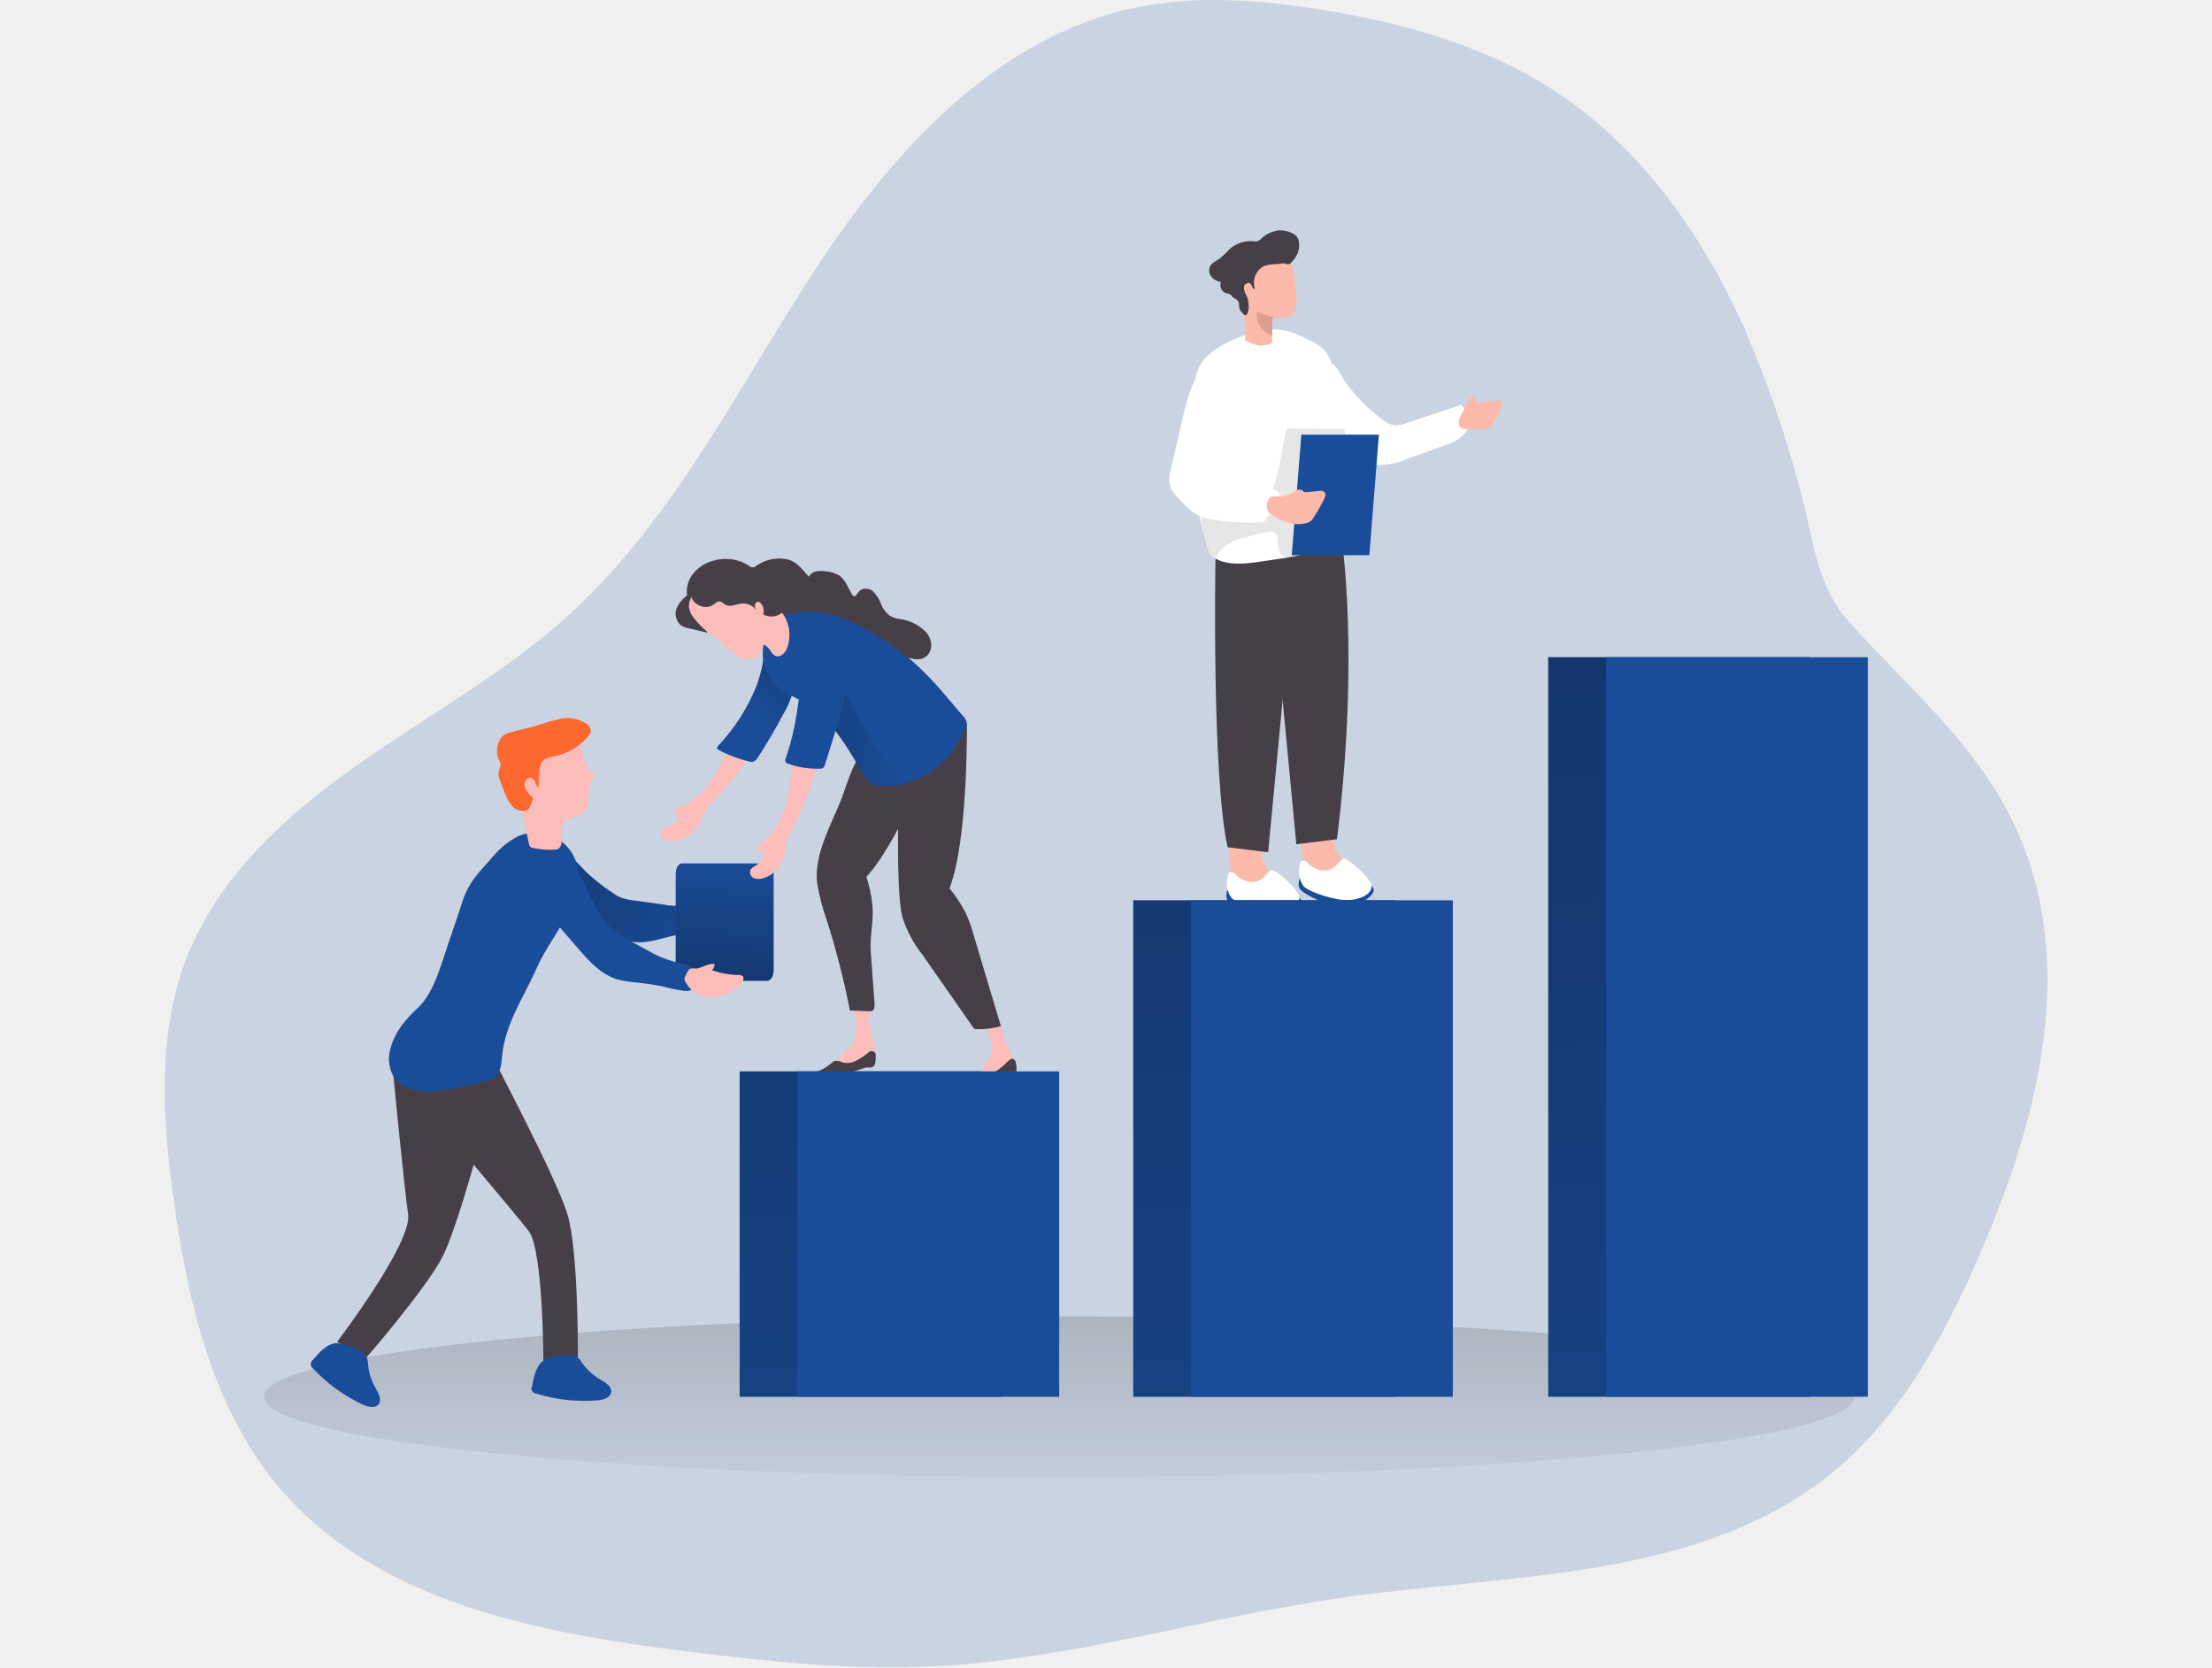
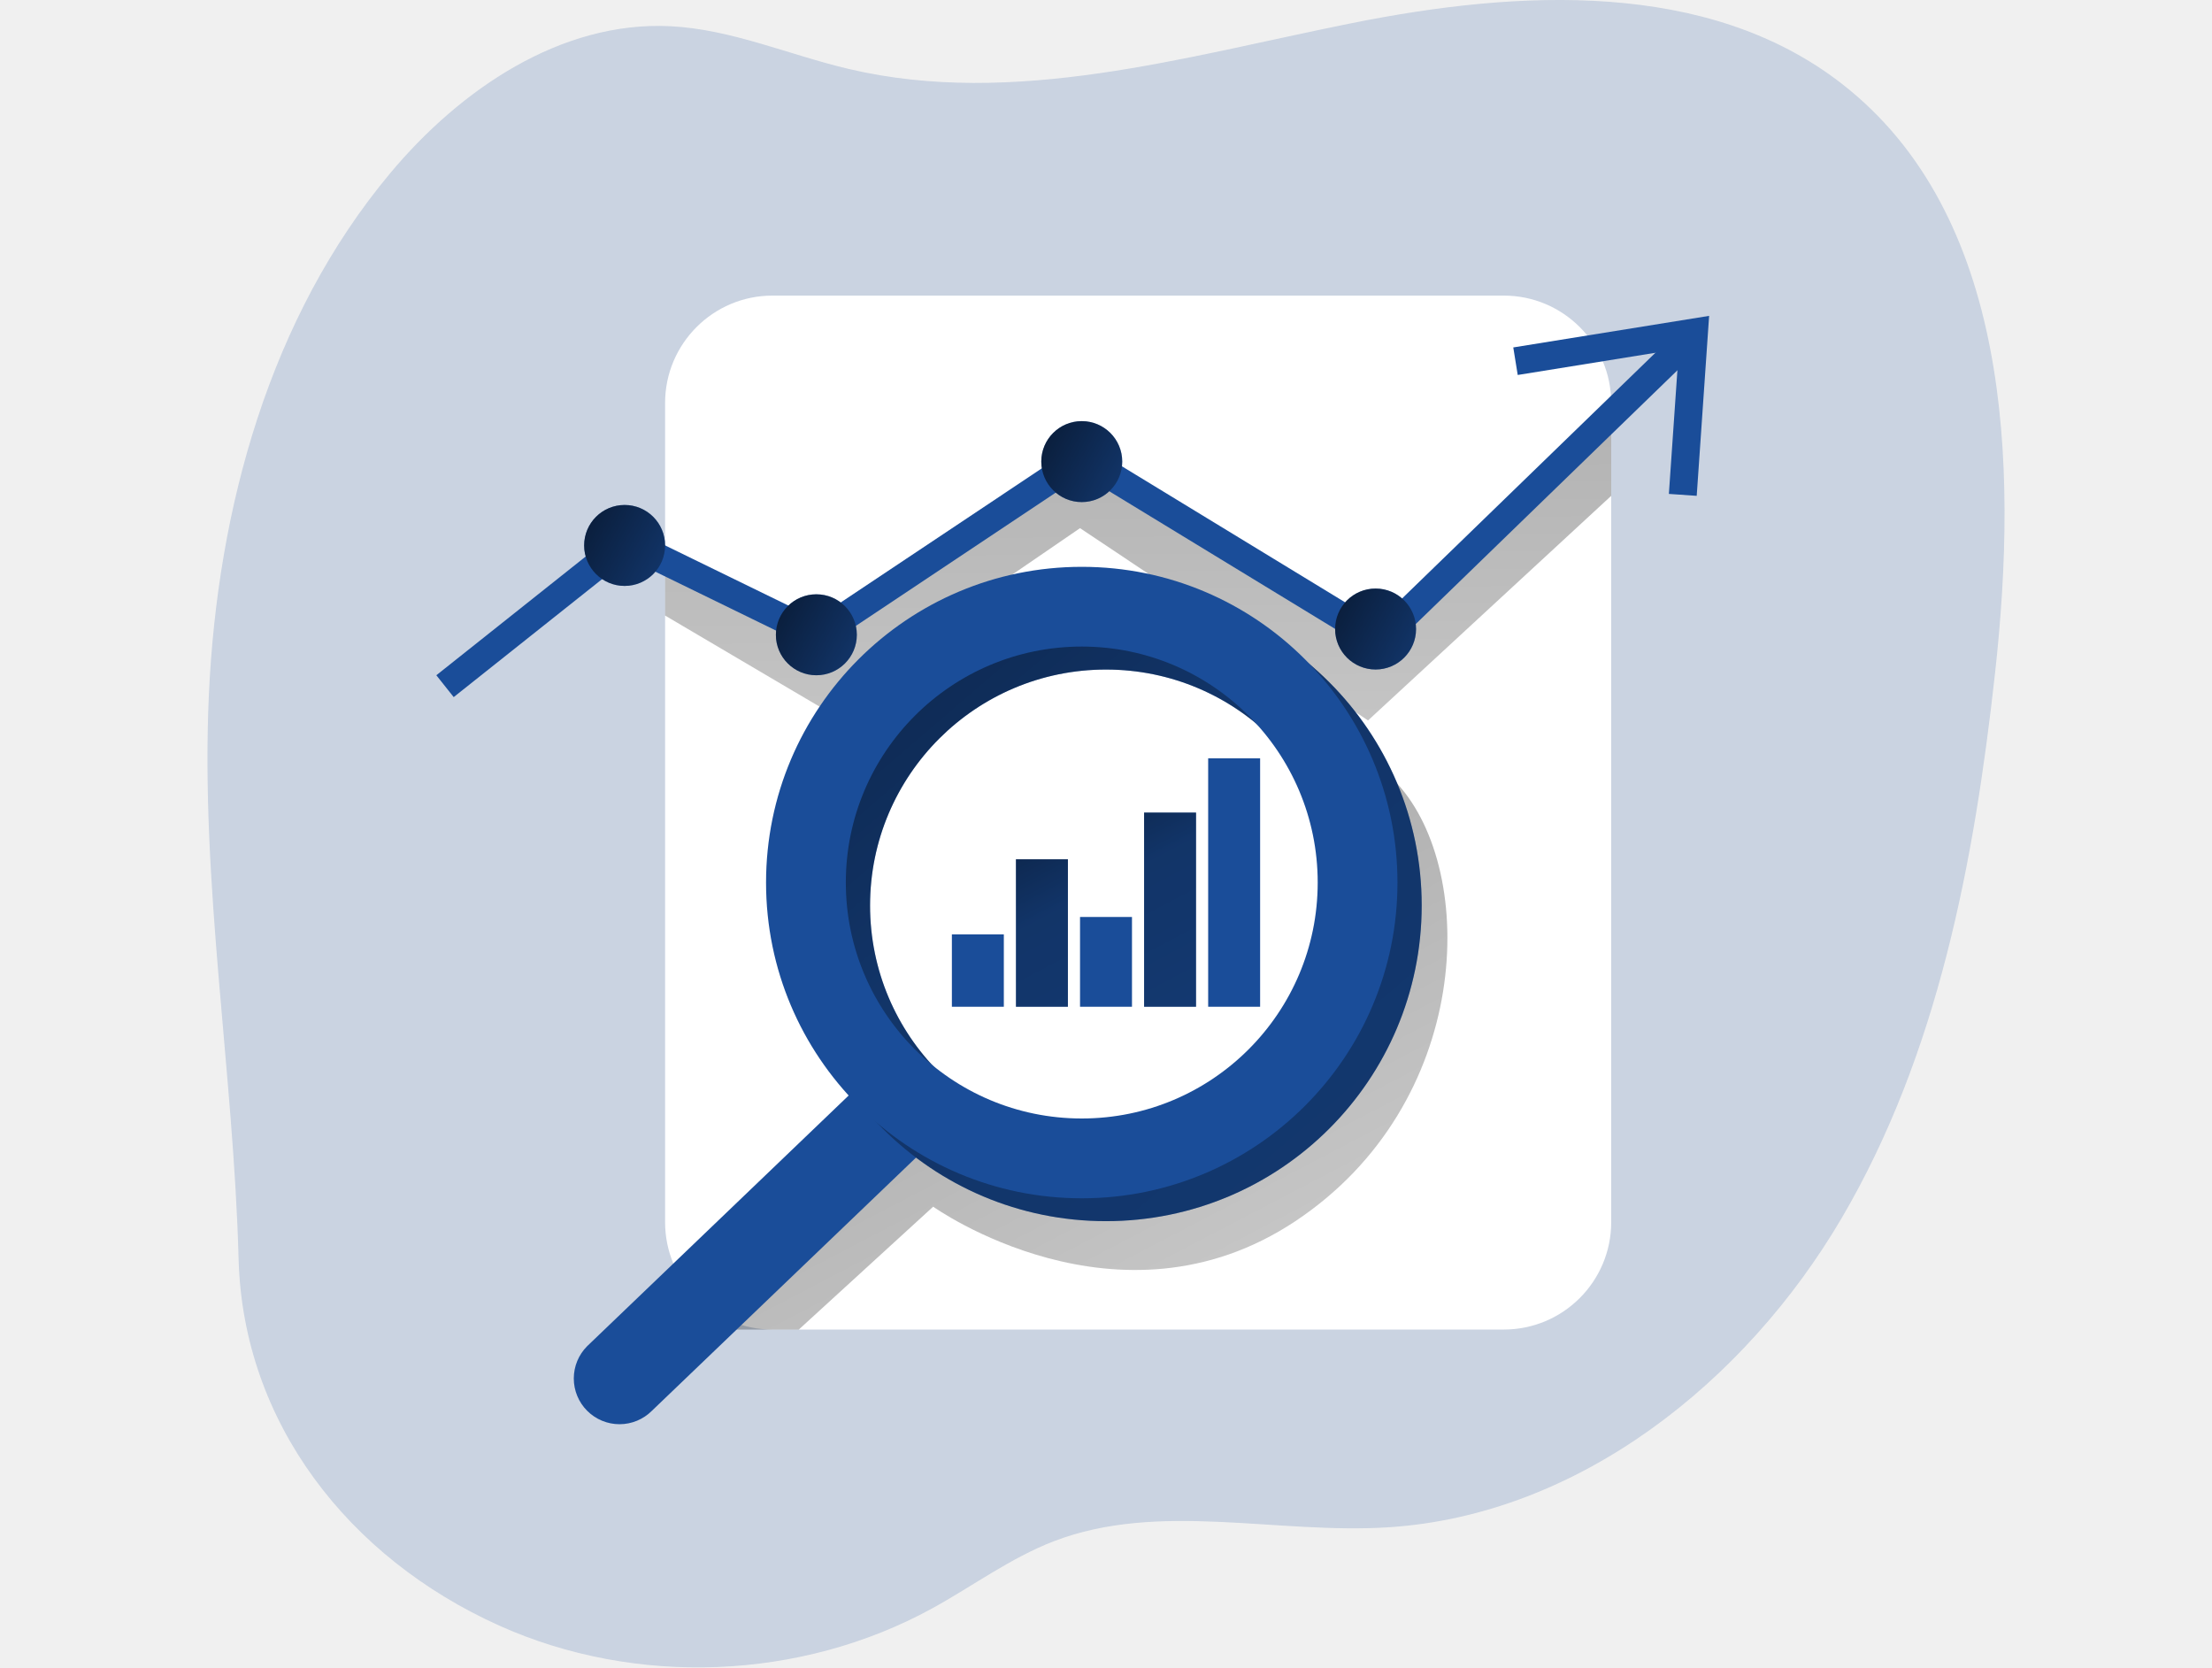
- <svg xmlns="http://www.w3.org/2000/svg" xmlns:xlink="http://www.w3.org/1999/xlink" id="Layer_1" data-name="Layer 1" viewBox="0 0 352.84 312.45" width="406" height="306" class="illustration styles_illustrationTablet__1DWOa">
+ <svg xmlns="http://www.w3.org/2000/svg" xmlns:xlink="http://www.w3.org/1999/xlink" id="Layer_1" data-name="Layer 1" viewBox="0 0 998.7 926.51" width="406" height="306" class="illustration styles_illustrationTablet__1DWOa">
  <defs>
-     <linearGradient id="linear-gradient" x1="198.41" y1="159.75" x2="198.41" y2="43.74" gradientTransform="matrix(1, 0, 0, -1, -30.76, 331.41)" gradientUnits="userSpaceOnUse">
+     <linearGradient id="linear-gradient" x1="441.62" y1="387.54" x2="900.64" y2="1267.33" gradientUnits="userSpaceOnUse">
      <stop offset="0.01" />
      <stop offset="0.08" stop-opacity="0.69" />
      <stop offset="0.21" stop-opacity="0.32" />
      <stop offset="1" stop-opacity="0" />
    </linearGradient>
-     <linearGradient id="linear-gradient-2" x1="311.25" y1="322.31" x2="318.47" y2="-73.14" xlink:href="#linear-gradient" />
-     <linearGradient id="linear-gradient-3" x1="233.34" y1="307.51" x2="240.17" y2="-66.93" xlink:href="#linear-gradient" />
-     <linearGradient id="linear-gradient-4" x1="159.34" y1="303.87" x2="166.1" y2="-66.84" xlink:href="#linear-gradient" />
-     <linearGradient id="linear-gradient-5" x1="77.7" y1="186.2" x2="135.67" y2="151.32" gradientTransform="matrix(1, 0, 0, -1, 0, 352)" xlink:href="#linear-gradient" />
-     <linearGradient id="linear-gradient-6" x1="134.62" y1="135.31" x2="136.3" y2="171.15" gradientTransform="matrix(1, 0, 0, -1, 0, 352)" xlink:href="#linear-gradient" />
-     <linearGradient id="linear-gradient-7" x1="160.04" y1="219.09" x2="140.08" y2="196.68" gradientTransform="matrix(1, 0, 0, -1, 0, 352)" xlink:href="#linear-gradient" />
-     <linearGradient id="linear-gradient-8" x1="126.68" y1="196.07" x2="170.98" y2="193.69" gradientTransform="matrix(1, 0, 0, -1, 0, 352)" xlink:href="#linear-gradient" />
+     <linearGradient id="linear-gradient-2" x1="514.91" y1="-27.08" x2="522.19" y2="967.48" xlink:href="#linear-gradient" />
+     <linearGradient id="linear-gradient-3" x1="214.12" y1="106.48" x2="1946.39" y2="2122.91" xlink:href="#linear-gradient" />
+     <linearGradient id="linear-gradient-4" x1="395.7" y1="389.67" x2="701.72" y2="968.92" xlink:href="#linear-gradient" />
+     <linearGradient id="linear-gradient-5" x1="456.74" y1="357.43" x2="762.76" y2="936.67" xlink:href="#linear-gradient" />
+     <linearGradient id="linear-gradient-6" x1="417.41" y1="219.53" x2="849.12" y2="452.69" xlink:href="#linear-gradient" />
+     <linearGradient id="linear-gradient-7" x1="580.71" y1="312.56" x2="1012.41" y2="545.72" xlink:href="#linear-gradient" />
+     <linearGradient id="linear-gradient-8" x1="163.37" y1="266.12" x2="595.07" y2="499.28" xlink:href="#linear-gradient" />
+     <linearGradient id="linear-gradient-9" x1="269.93" y1="315.76" x2="701.63" y2="548.91" xlink:href="#linear-gradient" />
  </defs>
-   <path d="M326.84,82.18c-7.94-17.82-19.75-34.43-36.17-44.94C277.73,29,262.56,24.81,247.39,22.39c-11.55-1.85-23.45-2.75-34.89-.33-26,5.51-45.47,27.07-60,49.33s-26.5,46.83-46.22,64.66c-12,10.84-26.34,18.67-39.56,28S40.94,184.75,35,199.79c-5.78,14.63-4.66,31-2.42,46.58,2.72,19,7.35,38.54,19.78,53.13,18.21,21.38,48.49,27.09,76.36,30.57,15.12,1.88,30.34,3.51,45.56,2.81,26.3-1.22,51.77-9.34,77.85-13,31.76-4.44,67.06-3.23,91.7-23.76,12.46-10.38,20.42-25.15,26.9-40,10.22-23.44,17.54-50.12,9.36-74.33-6.52-19.3-21-30.46-33.9-44.95-5.8-6.49-6.43-15.2-8.66-23.47A212.9,212.9,0,0,0,326.84,82.18Z" transform="translate(-30.76 -20.59)" fill="#1a4d99" opacity="0.18" style="isolation: isolate;" />
-   <ellipse cx="167.65" cy="261.75" rx="149.06" ry="15.06" fill="url(#linear-gradient)" />
-   <path d="M259.08,99.29a4.68,4.68,0,0,0,2.15,1,5,5,0,0,0,2.13-.38l10.3-3.43a3.92,3.92,0,0,1,.85,5.25,7.61,7.61,0,0,1-3.78,2.29l-7.07,2.54a12.08,12.08,0,0,1-10.42-.07c-2.11-.7-4.42-1.57-5.43-3.55s-.28-4.61-.58-6.93c-.2-1.51-.87-3-.83-4.48,0-1.3,1.06-3.26,2.62-3,1.34.23,2.23,2.56,2.94,3.54A32.73,32.73,0,0,0,259.08,99.29Z" transform="translate(-30.76 -20.59)" fill="#fff" />
-   <path d="M275,95.92a2.45,2.45,0,0,1,.49-.74.76.76,0,0,1,.82-.17.83.83,0,0,1,.39.81.45.45,0,0,0,.07.31.36.36,0,0,0,.32,0c1.18-.22,2.36-.4,3.55-.52a1.41,1.41,0,0,1,.29,0,.78.78,0,0,1,.51,1h0a3.78,3.78,0,0,1-.57,1.09c-.61,1-.83,2.3-1.8,2.94a3.18,3.18,0,0,1-2,.41c-.68,0-1.35-.16-2-.13a2.13,2.13,0,0,1-1.34-.14,1.17,1.17,0,0,1-.46-1,3.79,3.79,0,0,1,.64-1.71C274.25,97.37,274.6,96.65,275,95.92Z" transform="translate(-30.76 -20.59)" fill="#fdb9a9" />
-   <path d="M246.21,173.5c3.95-.89,3.18,4.71,4.22,6.78a11.22,11.22,0,0,0,2.43,2.8,5,5,0,0,1,1.78,3.18,1.21,1.21,0,0,1-.14.67,1.29,1.29,0,0,1-.78.48,9.17,9.17,0,0,1-6.76-.67,5.41,5.41,0,0,1-2.32-2.15,7.61,7.61,0,0,1-.6-3.19C244,179.07,242.92,174.24,246.21,173.5Z" transform="translate(-30.76 -20.59)" fill="#fdb9a9" />
-   <path d="M249.7,185s11.24.48,6.48,4-11.86-.86-12.55-1.67-.13-2.18-.13-2.18Z" transform="translate(-30.76 -20.59)" fill="#1a4d99" />
-   <path d="M244.12,186.57c1,1.22,6.28,2.86,8.61,2.7s4.43-1.26,4.2-2.77-4.35-5-5.13-5-1.39,1.8-3,2.17a4.16,4.16,0,0,1-3.8-1.36,1,1,0,0,0-1.28-.33A5,5,0,0,0,244.12,186.57Z" transform="translate(-30.76 -20.59)" fill="#fff" />
-   <path d="M232.67,175.71c4-.91,3.18,4.68,4.22,6.76a10.89,10.89,0,0,0,2.44,2.8,5,5,0,0,1,1.77,3.18,1.12,1.12,0,0,1-.14.67,1.23,1.23,0,0,1-.78.47,9.12,9.12,0,0,1-6.76-.66,5.41,5.41,0,0,1-2.32-2.15,7.45,7.45,0,0,1-.59-3.19C230.42,181.23,229.38,176.41,232.67,175.71Z" transform="translate(-30.76 -20.59)" fill="#fdb9a9" />
-   <path d="M236.17,187.18s11.23.47,6.47,4-11.86-.86-12.55-1.66-.13-2.19-.13-2.19Z" transform="translate(-30.76 -20.59)" fill="#1a4d99" />
-   <path d="M230.58,188.71c1,1.23,6.28,2.86,8.61,2.7s4.43-1.26,4.2-2.77-4.35-5-5.12-5-1.4,1.8-3,2.17a4.16,4.16,0,0,1-3.8-1.36,1,1,0,0,0-1.27-.33A5,5,0,0,0,230.58,188.71Z" transform="translate(-30.76 -20.59)" fill="#fff" />
-   <path d="M242.85,124.77l-5.28,55.53-7.6-.94c-3-13.55-2.27-54.09-2.27-54.09Z" transform="translate(-30.76 -20.59)" fill="#473f47" />
-   <path d="M237.57,123.27l5.28,55.53,7.62-.94c4.35-35.14.77-57,.77-57Z" transform="translate(-30.76 -20.59)" fill="#473f47" />
-   <path d="M250.57,103.18c.09-1,.36-2,.47-3.06a22.92,22.92,0,0,0-.12-6.3,24,24,0,0,0-2-6.41c-.88-1.77-2.47-2.52-4.25-3.39a15,15,0,0,0-4.79-1.63,12,12,0,0,0-3.54.2c-3.58.68-8.31,2.53-10.76,5.36-1.84,2.12-2,5.16-2.11,8q-.12,5.82.24,11.63c0,.57.07,1.13.11,1.69A63,63,0,0,0,225.73,122c.38,1.29.78,2.58,2,3.27,2.81,1.63,7.1.74,10.13.31,4-.57,8.15-1.16,11.71-3.11a3.32,3.32,0,0,0,1.7-1.64,4.41,4.41,0,0,0-.34-2.7c-1.21-4-.27-8.14-.27-12.19,0-.73-.09-1.48-.09-2.22A3.24,3.24,0,0,1,250.57,103.18Z" transform="translate(-30.76 -20.59)" fill="#fff" />
-   <path d="M239.33,121.83a2,2,0,0,0-.31-1.22c-.45-.56-1.32-.44-2-.26l-4.53,1.12c-1.7.42-4.33,2.1-4.77,3.8-1.74-1.22-2.19-3.27-2.51-5.37s-.34-6.19-.72-8.28A13.75,13.75,0,0,0,232,114.2c2.57.06,5.8,0,6.73-2.81,1.07-3.24,1.45-6.64,2.16-10a.68.68,0,0,1,.21-.42.57.57,0,0,1,.4-.09l9.77.11a.84.84,0,0,1,.44.08c.29.17.29.58.24.9a9.86,9.86,0,0,1-3.14,5.72,3.43,3.43,0,0,0-1.47,2.18c-.18,1.22-.13,2.52-.26,3.75a28.5,28.5,0,0,1-1.69,7.62C244,124.77,239.59,127.49,239.33,121.83Z" transform="translate(-30.76 -20.59)" fill="#020202" opacity="0.1" style="isolation: isolate;" />
-   <polygon points="211.23 104.05 225.77 104.05 227.57 81.45 213.03 81.45 211.23 104.05" fill="#1a4d99" />
-   <path d="M242.83,76.81a30.5,30.5,0,0,0-.19-3.18c-.11-1-.25-1.86-.43-2.77a1.89,1.89,0,0,0-.71-1.41,8.91,8.91,0,0,0-4.74-1.3,4.61,4.61,0,0,0-3.46,1.25,4.43,4.43,0,0,0-1,2.53c-.26,2.33.35,4.65.69,7a29,29,0,0,1,.28,5.43,6.41,6.41,0,0,0,2.93,1,4.68,4.68,0,0,0,1.44-.25.72.72,0,0,0,.65-1,5.42,5.42,0,0,1,0-.57h0a17,17,0,0,1,.06-3.19.36.36,0,0,1,.09-.24.41.41,0,0,1,.22,0h.3a8.45,8.45,0,0,0,1.59,0,2.63,2.63,0,0,0,1.65-.83A3.35,3.35,0,0,0,242.83,76.81Z" transform="translate(-30.76 -20.59)" fill="#fdb9a9" />
-   <path d="M240.68,70c.38.07.7.2,1,0a4.93,4.93,0,0,0,.88-1,4.18,4.18,0,0,0,.82-2.75A2.41,2.41,0,0,0,243,65a2.64,2.64,0,0,0-1-.75,5,5,0,0,0-2.46-.49,5.87,5.87,0,0,0-3.29,1.57,1.86,1.86,0,0,1-.68.46,1.75,1.75,0,0,1-.72,0,6.06,6.06,0,0,0-4.35,1.34,22.63,22.63,0,0,1-2,1.91c-.78.53-1.42.74-1.8,1.41a1.91,1.91,0,0,0,.22,2,3.09,3.09,0,0,0,1.8,1,1.61,1.61,0,0,0,.92,2.08l.08,0a2.35,2.35,0,0,1,.81.27c.17.13.25.34.42.48.41.33.94.45,1.11,1a3.64,3.64,0,0,1,.07.74,1.69,1.69,0,0,0,.42,1c.16.17.44.61.68.65s.44-.23.52-.47a4.83,4.83,0,0,0-.22-3.18,3.6,3.6,0,0,1-.52-1.62c.06-.56.83-1,1.2-.68s.44,1.15.89,1a3.53,3.53,0,0,1,1.71-4.29,8.28,8.28,0,0,1,2.57-.36,7.59,7.59,0,0,1,1.26-.14Z" transform="translate(-30.76 -20.59)" fill="#473f47" />
-   <path d="M239,80.08A18.1,18.1,0,0,1,235.41,79a4.28,4.28,0,0,0,2.94,4.52h0a17.9,17.9,0,0,1,.07-3.19.34.34,0,0,1,.09-.24.28.28,0,0,1,.22,0H239Z" transform="translate(-30.76 -20.59)" fill="#de9f93" />
-   <path d="M221,101.26l-1.73,7.58a4.53,4.53,0,0,0,1.54,5.1,12.08,12.08,0,0,0,3.64,3.22,10.55,10.55,0,0,0,3.11.84,44.48,44.48,0,0,0,8.55.47,1.5,1.5,0,0,0,.66-.13,1.36,1.36,0,0,0,.49-.52,29,29,0,0,0,2.58-4.78,26.71,26.71,0,0,0-7.47-3.5,3,3,0,0,1-1.44-.71,2.45,2.45,0,0,1-.52-1.16c-1.12-4.85,1.48-10.25-.61-14.77-1.18-2.57-3.71-5.34-5.57-1.89C222.54,94.15,221.79,97.81,221,101.26Z" transform="translate(-30.76 -20.59)" fill="#fff" />
-   <path d="M241.82,113.1a6.47,6.47,0,0,1,1-.63,1.17,1.17,0,0,1,1.12,0c.16.11.28.29.46.35a.81.81,0,0,0,.38,0l2.31-.23a1.23,1.23,0,0,1,1.06.23c.3.35.12.88-.08,1.28a36.88,36.88,0,0,1-2,3.51,3,3,0,0,1-.5.62,2.3,2.3,0,0,1-.9.41,6.77,6.77,0,0,1-3.6-.15,10,10,0,0,1-3.18-1.73,1.24,1.24,0,0,1-.36-.36,1.34,1.34,0,0,1-.16-.55c-.11-.89.17-2.34,1.33-2.27A4.64,4.64,0,0,0,241.82,113.1Z" transform="translate(-30.76 -20.59)" fill="#fdb9a9" />
-   <rect x="259.3" y="123.16" width="49.07" height="138.59" fill="#1a4d99" />
-   <rect x="181.53" y="168.71" width="49.07" height="93.04" fill="#1a4d99" />
-   <rect x="107.76" y="200.77" width="49.07" height="60.98" fill="#1a4d99" />
-   <rect x="259.3" y="123.16" width="49.07" height="138.59" fill="url(#linear-gradient-2)" />
-   <rect x="181.53" y="168.71" width="49.07" height="93.04" fill="url(#linear-gradient-3)" />
-   <rect x="107.76" y="200.77" width="49.07" height="60.98" fill="url(#linear-gradient-4)" />
-   <path d="M98.07,180.73c2.41-2.84,5.74-1.37,8.39.22,1.43.85,2.54,2.4,3.8,3.52A39.66,39.66,0,0,0,115,188.1a7.56,7.56,0,0,0,1.11.63,8.8,8.8,0,0,0,2.38.57l5.46.76a19.09,19.09,0,0,0,5.23.25,9.47,9.47,0,0,1,3-.27c1.45.26,1.79,1.4,1.93,2.67s.27,1.53-.84,2a25.59,25.59,0,0,1-4.61.73c-1.44.26-2.88.55-4.3.92a20.53,20.53,0,0,1-4.1.81c-3.1.15-6-1.38-8.72-2.86l-10.32-5.62C98.5,187.19,95.48,183.8,98.07,180.73Z" transform="translate(-30.76 -20.59)" fill="#1a4d99" />
-   <path d="M98.07,180.73c2.41-2.84,5.74-1.37,8.39.22,1.43.85,2.54,2.4,3.8,3.52A39.66,39.66,0,0,0,115,188.1a7.56,7.56,0,0,0,1.11.63,8.8,8.8,0,0,0,2.38.57l5.46.76a19.09,19.09,0,0,0,5.23.25,9.47,9.47,0,0,1,3-.27c1.45.26,1.79,1.4,1.93,2.67s.27,1.53-.84,2a25.59,25.59,0,0,1-4.61.73c-1.44.26-2.88.55-4.3.92a20.53,20.53,0,0,1-4.1.81c-3.1.15-6-1.38-8.72-2.86l-10.32-5.62C98.5,187.19,95.48,183.8,98.07,180.73Z" transform="translate(-30.76 -20.59)" fill="url(#linear-gradient-5)" />
-   <path d="M133.7,190c-.35.2-.9.22-1.2.52s-.3,1.08-.36,1.49a1.28,1.28,0,0,0,.11.88,1.34,1.34,0,0,0,.36.31,7.22,7.22,0,0,0,2.5,1.31,5.37,5.37,0,0,0,3.61-.72,7.77,7.77,0,0,0,3.73-4.13c.15-.45.19-1.07-.24-1.29a1.17,1.17,0,0,0-.88.08,14.42,14.42,0,0,1-4.91.86,1.83,1.83,0,0,0,.07-1.26C135.36,188.35,134.67,189.38,133.7,190Z" transform="translate(-30.76 -20.59)" fill="#fcbdba" />
-   <path d="M144.89,184.39v18c0,1.1-.53,2-1.18,2h-16c-.65,0-1.17-.89-1.17-2v-18c0-1.1.52-2,1.17-2h16C144.36,182.4,144.89,183.29,144.89,184.39Z" transform="translate(-30.76 -20.59)" fill="#1a4d99" />
-   <path d="M144.89,184.39v18c0,1.1-.53,2-1.18,2h-16c-.65,0-1.17-.89-1.17-2v-18c0-1.1.52-2,1.17-2h16C144.36,182.4,144.89,183.29,144.89,184.39Z" transform="translate(-30.76 -20.59)" fill="url(#linear-gradient-6)" />
-   <path d="M81,229.77s15.28,18,18,21.54,2.74,24.49,2.74,24.49h6.46s.21-20.77-2-27.82-14.09-29.47-14.09-29.47Z" transform="translate(-30.76 -20.59)" fill="#473f47" />
-   <path d="M73.61,222s2,20.73,2.78,26.14-13.32,23.92-13.32,23.92L68.56,275s10.18-11.71,13.91-18.21,10.91-35.55,10.91-35.55C83.54,216.6,73.61,222,73.61,222Z" transform="translate(-30.76 -20.59)" fill="#473f47" />
-   <path d="M106.65,191c-1.76,3.89-4.45,7.12-6.16,11-2.41,5.49-5.88,10.29-6.48,16.44-.14,1.4-.2,3-1.27,3.92a4.59,4.59,0,0,1-1.85.85A59.16,59.16,0,0,1,83,224.87a15.83,15.83,0,0,1-5,.13,6.47,6.47,0,0,1-4.25-2.53,6.68,6.68,0,0,1-.66-5.43c.85-3.18,2.86-5.48,5.21-7.67,3-2.83,4.34-8.3,5.66-12.07.93-2.66,1.8-5.34,2.69-8,1.08-3.25,2.84-5.08,5.15-7.63a16,16,0,0,1,5.2-4.38,8.08,8.08,0,0,1,11.3,7.47,13.46,13.46,0,0,1-.64,3.56A19.66,19.66,0,0,1,106.65,191Z" transform="translate(-30.76 -20.59)" fill="#1a4d99" />
-   <path d="M107.76,158.94c-1.89-1.88-5.31-1-7.5-.29a6.9,6.9,0,0,0-1.8.74,5.64,5.64,0,0,0-1.81,2.07,7.65,7.65,0,0,0-1,2.85,8.91,8.91,0,0,0,.44,4A14.84,14.84,0,0,1,97.32,171c.57,2.56,1.15,5.12,1.71,7.69a1.21,1.21,0,0,0,.28.62,1.07,1.07,0,0,0,.52.2,16.29,16.29,0,0,0,4,.31,1.41,1.41,0,0,0,.67-.13,1.49,1.49,0,0,0,.63-1.33c.07-.77-.06-1.54,0-2.31a2.43,2.43,0,0,1,.73-1.7,5.53,5.53,0,0,1,1.94-.63,3.39,3.39,0,0,0,1.71-1.09c1.19-1.55.29-3.94,1.28-5.65a2,2,0,0,0,.42-.95c0-.46-.42-.8-.75-1.13C108.8,163.22,109.32,160.52,107.76,158.94Z" transform="translate(-30.76 -20.59)" fill="#fcbdba" />
-   <path d="M100.81,168.28a3.42,3.42,0,0,1-.62-1.16,1.2,1.2,0,0,0-1-.82,1,1,0,0,0-.84.69,2.06,2.06,0,0,0,.24,1.79,6.62,6.62,0,0,0,1.25,1.39l-.6,1.51a1.67,1.67,0,0,1-.27.51,1.3,1.3,0,0,1-.61.33,2.74,2.74,0,0,1-2.53-.94,8.1,8.1,0,0,1-1.35-2.46l-1-2.59c-.51-1.25.28-1.73.23-2.9a1.72,1.72,0,0,0-.25-.53,4.16,4.16,0,0,1,0-3.61,2.77,2.77,0,0,1,.86-1.14,3.25,3.25,0,0,1,.93-.42c1.54-.5,3.15-.76,4.7-1.2a49.36,49.36,0,0,1,4.92-1.42,6.57,6.57,0,0,1,4.91.86,1.75,1.75,0,0,1,.85,1.38,2.22,2.22,0,0,1-.71,1.26,11.38,11.38,0,0,1-5.3,3.32c-1,.29-2.62.28-3.21,1.34C100.74,164.69,101,166.91,100.81,168.28Z" transform="translate(-30.76 -20.59)" fill="#fc682d" />
-   <path d="M100.43,180.92c3.25-1.82,5.85.72,7.78,3.13,1,1.3,1.54,3.15,2.33,4.64a40,40,0,0,0,3.17,5.05,7.7,7.7,0,0,0,.81,1,8.55,8.55,0,0,0,2,1.37l4.84,2.62a19.2,19.2,0,0,0,4.82,2.06,9.29,9.29,0,0,1,2.88.8c1.27.75,1.19,1.93.87,3.17s-.27,1.53-1.47,1.55a28.4,28.4,0,0,1-4.58-.93c-1.42-.26-2.88-.48-4.34-.64a21.31,21.31,0,0,1-4.13-.67c-3-1-5.13-3.4-7.17-5.74l-7.69-8.88C98.57,187.11,96.93,182.88,100.43,180.92Z" transform="translate(-30.76 -20.59)" fill="#1a4d99" />
-   <path d="M130.56,202.08c-.4.06-.93-.12-1.31.06s-.66.91-.86,1.28a1.22,1.22,0,0,0-.2.85,1.41,1.41,0,0,0,.22.42,7.3,7.3,0,0,0,1.89,2.1,5.34,5.34,0,0,0,3.63.59,7.7,7.7,0,0,0,4.94-2.56c.3-.37.55-.94.23-1.29a1.14,1.14,0,0,0-.85-.24,14.43,14.43,0,0,1-4.91-.91,1.84,1.84,0,0,0,.51-1.15C132.69,201.1,131.68,201.82,130.56,202.08Z" transform="translate(-30.76 -20.59)" fill="#fcbdba" />
-   <path d="M63.09,272.29c1.41,0,4.81,1.29,5.5,2.57a3.83,3.83,0,0,1,.3,1.5,10.41,10.41,0,0,0,1.37,4.27c.56,1,1.27,2.26.6,3.1s-2,.52-3,.07a30.54,30.54,0,0,1-9.33-6.8.77.77,0,0,1-.22-.22,1,1,0,0,1,.22-1.34C59.67,274.11,61.22,272.28,63.09,272.29Z" transform="translate(-30.76 -20.59)" fill="#1a4d99" />
-   <path d="M102,275.4c1.23-.71,4.84-1.24,6.07-.47a3.68,3.68,0,0,1,1,1.15,10.76,10.76,0,0,0,3.3,3c1,.56,2.23,1.32,2.07,2.39s-1.49,1.45-2.56,1.54a30.31,30.31,0,0,1-11.51-1.28,1,1,0,0,1-.33-.09.94.94,0,0,1-.43-1.26h0C99.92,278.69,100.35,276.33,102,275.4Z" transform="translate(-30.76 -20.59)" fill="#1a4d99" />
-   <path d="M129.52,128.47a7.2,7.2,0,0,1,4.25-2.85,8,8,0,0,1,6.45.95,1.35,1.35,0,0,0,.87.35,1.33,1.33,0,0,0,.55-.29,7.48,7.48,0,0,1,5.25-1.32c2.23.27,3.17,1.78,4.6,3.35a1.93,1.93,0,0,1,1.38-1,5.2,5.2,0,0,1,1.76,0,5.8,5.8,0,0,1,2.57.78c1.22.85,1.64,2.43,2.48,3.67a.45.45,0,0,0,.3.24.47.47,0,0,0,.31-.16,8.55,8.55,0,0,1,.76-.93,2,2,0,0,1,2.54.22,6.79,6.79,0,0,1,1.46,2.34A4.75,4.75,0,0,0,166.7,136a5.32,5.32,0,0,0,1.86.59,8.31,8.31,0,0,1,4.94,2.52,3.86,3.86,0,0,1,.93,2.51,2.63,2.63,0,0,1-1.33,2.24c-1.9,1-4.22-1-6.28-.43s-5.29-.05-7.44-.83c-1.74-.64-3.59-1.48-5.37-1a6.1,6.1,0,0,1-1.72.47,3.33,3.33,0,0,1-1.27-.34,12.6,12.6,0,0,1-3.39-1.91c-1.94-1.64-3-4.26-5.29-5.43a5.26,5.26,0,0,0-4.27-.24c-.58.23-1.11.56-1.7.77a6.5,6.5,0,0,1-2.14.36,6.18,6.18,0,0,1-4.89-1.77C128.16,132.15,128.57,129.9,129.52,128.47Z" transform="translate(-30.76 -20.59)" fill="#473f47" />
-   <path d="M127,134a2.89,2.89,0,0,0,.45,3.73,4.12,4.12,0,0,0,1.61.62l3.41.81-1.27-3.46a3,3,0,0,1-.23-2,2.13,2.13,0,0,1,1.78-1.24,21.67,21.67,0,0,1,2.28,0,.62.62,0,0,0,.55-.24c.11-.24-.12-.51-.34-.67C132.52,129.62,128.57,131.36,127,134Z" transform="translate(-30.76 -20.59)" fill="#473f47" />
-   <path d="M160.32,212.26a6.48,6.48,0,0,1-.35,3.51c-.71,1.55-2.26,2.51-3.44,3.74a1.12,1.12,0,0,0-.41.87.81.81,0,0,0,.68.57,2.07,2.07,0,0,0,.92-.15,39.52,39.52,0,0,1,4.22-1.43c.72-.15,1.57-.29,1.9-.94a2.3,2.3,0,0,0-.09-1.67,22.27,22.27,0,0,1-.94-6.28,4.11,4.11,0,0,0-.19-1.56,1.44,1.44,0,0,0-1.92-.69,1.38,1.38,0,0,0-.53.43C159.51,209.57,160.2,211.27,160.32,212.26Z" transform="translate(-30.76 -20.59)" fill="#fcbdba" />
-   <path d="M185.24,214.57a6.47,6.47,0,0,1,.36,3.51c-.38,1.67-1.71,2.91-2.62,4.36a1.13,1.13,0,0,0-.22.94.77.77,0,0,0,.78.41,2.1,2.1,0,0,0,.87-.33,38.81,38.81,0,0,1,3.84-2.24c.68-.3,1.49-.61,1.68-1.32a2.32,2.32,0,0,0-.43-1.61,22.5,22.5,0,0,1-2.19-6,4.17,4.17,0,0,0-.5-1.49,1.44,1.44,0,0,0-2-.29,1.48,1.48,0,0,0-.43.53C183.9,212.11,184.92,213.63,185.24,214.57Z" transform="translate(-30.76 -20.59)" fill="#fcbdba" />
-   <path d="M176.61,157.33s-7.76,20.47-14.33,27.58a26.12,26.12,0,0,1,1.13,5.32c.27,3-.53,5.79-.32,8.71l.72,9.79c0,.45,0,1-.34,1.23a1.31,1.31,0,0,1-.78.13l-3.5-.13a155.07,155.07,0,0,0-4.36-17,38.75,38.75,0,0,1-1.78-6.87c-.64-5.14,2.42-10.54,4.31-15.21,1.15-2.82,2.14-6.87,4.1-9.26,1.64-2,4.63-1.94,7.19-2.28a17,17,0,0,0,5.53-1.71A2.63,2.63,0,0,1,176.61,157.33Z" transform="translate(-30.76 -20.59)" fill="#473f47" />
-   <path d="M181.11,156.16s.26,21.89-3.26,30.9a27.44,27.44,0,0,1,3,4.54,25.52,25.52,0,0,1,1.51,4.16l5.12,17.12a14.09,14.09,0,0,1-5,.53l-9.69-13.89a22.23,22.23,0,0,1-3.82-7.23c-1.26-5.21-.68-25.44-.32-26.54.79-2.46,3.6-3.49,5.86-4.75a17.17,17.17,0,0,0,4.52-3.61C179.61,156.7,180.19,156.09,181.11,156.16Z" transform="translate(-30.76 -20.59)" fill="#473f47" />
-   <path d="M147.38,170.78a15.19,15.19,0,0,1-4.19,7.34,5.87,5.87,0,0,0-1.66,1.88c.65,0,1.51.26,1.49.91a1.18,1.18,0,0,1-.2.54,4.49,4.49,0,0,1-1.45,1.46,2.3,2.3,0,0,0-.8.65,1.2,1.2,0,0,0,.59,1.58,2.54,2.54,0,0,0,1.84,0,5.9,5.9,0,0,0,4-4.48c.11-.61.13-1.23.24-1.84a12.25,12.25,0,0,1,1.31-3.23,68.15,68.15,0,0,0,3.94-9.52,3.64,3.64,0,0,0,.11-2.91c-.86-1.53-3.73-2.28-4.1-.11C148.06,165.65,148.07,168.23,147.38,170.78Z" transform="translate(-30.76 -20.59)" fill="#fcbdba" />
-   <path d="M134.05,165.62A15.21,15.21,0,0,1,128,171.5a5.93,5.93,0,0,0-2.11,1.34c.61.2,1.37.67,1.17,1.29a1.11,1.11,0,0,1-.34.46,4.77,4.77,0,0,1-1.8,1,2.25,2.25,0,0,0-1,.4,1.19,1.19,0,0,0,.12,1.67,2.44,2.44,0,0,0,1.76.54,5.9,5.9,0,0,0,5.1-3.18c.27-.55.46-1.14.74-1.69a12.69,12.69,0,0,1,2.15-2.74,69.75,69.75,0,0,0,6.46-8,3.69,3.69,0,0,0,.91-2.77c-.39-1.71-2.94-3.23-3.9-1.25C136.14,160.88,135.43,163.36,134.05,165.62Z" transform="translate(-30.76 -20.59)" fill="#fcbdba" />
-   <path d="M141.76,148.92a35.65,35.65,0,0,1-7.26,11.41c-.13.15-.28.35-.21.54a.55.55,0,0,0,.29.25,23.42,23.42,0,0,0,5.72,2.17,1.75,1.75,0,0,0,.72.06,1.68,1.68,0,0,0,.95-.86q2.53-3.9,4.69-8a18.51,18.51,0,0,0,2.51-7.53,6.41,6.41,0,0,0-.94-3.89c-.85-1.25-3.57-2.67-4.69-1a9.1,9.1,0,0,0-.71,3A31.27,31.27,0,0,1,141.76,148.92Z" transform="translate(-30.76 -20.59)" fill="#1a4d99" />
-   <path d="M141.76,148.92a35.65,35.65,0,0,1-7.26,11.41c-.13.15-.28.35-.21.54a.55.55,0,0,0,.29.25,23.42,23.42,0,0,0,5.72,2.17,1.75,1.75,0,0,0,.72.06,1.68,1.68,0,0,0,.95-.86q2.53-3.9,4.69-8a18.51,18.51,0,0,0,2.51-7.53,6.41,6.41,0,0,0-.94-3.89c-.85-1.25-3.57-2.67-4.69-1a9.1,9.1,0,0,0-.71,3A31.27,31.27,0,0,1,141.76,148.92Z" transform="translate(-30.76 -20.59)" fill="url(#linear-gradient-7)" />
-   <path d="M181.11,156.16a2.35,2.35,0,0,1-.32,1,30.17,30.17,0,0,1-2.17,3.89,16.14,16.14,0,0,1-9.11,6.33,15.52,15.52,0,0,1-4.5.51,3.89,3.89,0,0,1-1.61-.32,4.43,4.43,0,0,1-1.67-1.84c-2.23-3.71-4.41-7.63-7.44-10.63a17.84,17.84,0,0,0-3.42-2.7c-1.79-1.09-3.81-1.83-5.35-3.24a8.52,8.52,0,0,1-2.66-6.61c.13-2.7,1.54-6,4.29-6.77a17,17,0,0,1,9.77.38,38.53,38.53,0,0,1,9.72,5.14c1.22.82,2.42,1.65,3.56,2.57a60.82,60.82,0,0,1,7.32,7.56l2.87,3.34A2.27,2.27,0,0,1,181.11,156.16Z" transform="translate(-30.76 -20.59)" fill="#1a4d99" />
-   <path d="M169.51,167.38a15.52,15.52,0,0,1-4.5.51,3.89,3.89,0,0,1-1.61-.32,4.43,4.43,0,0,1-1.67-1.84c-2.23-3.71-4.41-7.63-7.44-10.63.13-.72.33-1.43.53-2.13.45-1.61.76-4.36,2.35-5.32a58.47,58.47,0,0,0,2.57,5.5c.93,1.78,2.2,3.43,3.08,5.22a36.43,36.43,0,0,0,6.25,8.45A4,4,0,0,1,169.51,167.38Z" transform="translate(-30.76 -20.59)" fill="url(#linear-gradient-8)" />
-   <path d="M147.13,162.73a.88.88,0,0,0,0,.64.81.81,0,0,0,.5.35,16.37,16.37,0,0,0,5.93.92.94.94,0,0,0,.59-.14,1,1,0,0,0,.35-.6c1-3.07,1.91-6.14,2.83-9.22a18.78,18.78,0,0,0,1.08-5.8,17.94,17.94,0,0,0-1-4.92c-1.52-4.82-6.49-3.86-7,.79C149.69,151,149.25,156.78,147.13,162.73Z" transform="translate(-30.76 -20.59)" fill="#1a4d99" />
-   <path d="M164,218.57a.79.79,0,0,0-1.42-.66,14.76,14.76,0,0,1-2.21,1.45,3.62,3.62,0,0,1-2.56.32,2.58,2.58,0,0,0-1.47-.28,2,2,0,0,0-.62.42,8.19,8.19,0,0,1-2.19,1.38,2.15,2.15,0,0,0-.91.56.46.46,0,0,0-.13.29c0,.27.34.39.6.43,2.84.4,5.65-.66,8.35-1.61a3.4,3.4,0,0,1,.94-.23c.48,0,1.09.08,1.4-.39A3.44,3.44,0,0,0,164,218.57Z" transform="translate(-30.76 -20.59)" fill="#473f47" />
-   <path d="M190.3,219.91a1,1,0,0,0-.46-.87c-.36-.15-.75.13-1,.39a16.35,16.35,0,0,1-2,1.72,3.66,3.66,0,0,1-2.51.63,2.54,2.54,0,0,0-1.49-.09,1.76,1.76,0,0,0-.56.49,8.3,8.3,0,0,1-2,1.64,2.19,2.19,0,0,0-.84.67.49.49,0,0,0-.09.31c0,.26.38.34.65.34,2.86.05,5.52-1.35,8.08-2.63a3.34,3.34,0,0,1,.91-.34c.47-.09,1.09-.06,1.34-.56A3.49,3.49,0,0,0,190.3,219.91Z" transform="translate(-30.76 -20.59)" fill="#473f47" />
-   <path d="M133.78,140c.58.45,1.17.9,1.73,1.38a20.82,20.82,0,0,0,2.5,2.09,3.72,3.72,0,0,0,3.1.57,2.12,2.12,0,0,0,1.41-2.56c.58-.24,1.2.26,1.56.78s.71,1.14,1.32,1.3c.87.23,1.63-.65,2-1.49a7,7,0,0,0-1.73-7.56c-2.16-2-4.12-4.79-6.88-5.87a7.85,7.85,0,0,0-3-.45,5.68,5.68,0,0,0-2.68.63,7.13,7.13,0,0,0-1.5,1.24c-2,1.94-3.61,3.59-1.82,6.16A17.9,17.9,0,0,0,133.78,140Z" transform="translate(-30.76 -20.59)" fill="#fcbdba" />
-   <path d="M133.6,133.9c.35-.25.69-.61,1.12-.6s.81.45,1.23.66c.86.43,1.86-.13,2.81-.27a3.16,3.16,0,0,1,3,1.39,2,2,0,0,1-.4-1c0-.38.33-.77.7-.71a.88.88,0,0,1,.44.29,2.17,2.17,0,0,1,.42,2.06,3.2,3.2,0,0,0,3.44-.21,1.4,1.4,0,0,0,.6-1.71c-.58-2.1-2.76-3.24-4.22-4.85a8.87,8.87,0,0,0-1.61-1.63,4.72,4.72,0,0,0-1.58-.59,9.8,9.8,0,0,0-5.5.12c-1.68.61-4.34,2.78-4.64,4.66C129.1,133.63,131.9,135.12,133.6,133.9Z" transform="translate(-30.76 -20.59)" fill="#473f47" />
-   <rect x="270.13" y="123.16" width="49.07" height="138.59" fill="#1a4d99" />
-   <rect x="192.35" y="168.71" width="49.07" height="93.04" fill="#1a4d99" />
-   <rect x="118.58" y="200.77" width="49.07" height="60.98" fill="#1a4d99" />
+   <path d="M268.91,963c75.85,34.09,167.58,30.48,240.51-9.46,22.64-12.41,43.63-28.11,67.73-37.38,58.41-22.45,123.84-3.73,186.28-7.79,105.44-6.85,198-80.6,251.52-171.7s73.67-197.78,85.28-302.8c13-117.42,8.1-255.17-85.18-327.66C940.48,48.24,835.35,54,742.76,72.57S555,119.68,463.13,98C430,90.21,398,75.94,364,74.27c-60.64-3-116.6,35-155.56,81.6-66.85,79.92-96.1,185.93-100.84,290-4.75,104.44,13.74,209.44,16.52,313.35C126.54,850.25,185.26,925.36,268.91,963Z" transform="translate(-106.82 -59.7)" fill="#1a4d99" opacity="0.18" style="isolation: isolate;" />
+   <rect x="254.32" y="164.26" width="525.79" height="574.55" rx="59.7" fill="#fff" />
+   <path d="M435.45,798.51l74.68-68.28s102.92,73.49,201.28,8.06,101.61-193.75,56.73-243-44.33-14.21-44.33-14.21,70,193.45-82,212.86-166.73-23.84-166.73-23.84L382.63,798.51Z" transform="translate(-106.82 -59.7)" fill="url(#linear-gradient)" />
+   <polygon points="254.32 342.05 340.18 392.66 484.92 293.48 644.97 400.34 780.11 275.53 780.11 234.02 642.85 352.74 486.21 263.88 338.14 343.96 254.32 314.98 254.32 342.05" fill="url(#linear-gradient-2)" />
+   <polygon points="136.84 387.37 127.19 375.23 231.79 292.08 338.14 343.96 485.84 245.49 650.31 345.72 816.55 184.52 827.34 195.65 652.49 365.2 486.21 263.88 339.33 361.8 233.79 310.31 136.84 387.37" fill="#1a4d99" />
+   <path d="M317.85,807.73a25.4,25.4,0,0,0,0,35.94h0a25.4,25.4,0,0,0,35.94,0L512.85,691.21a25.42,25.42,0,0,0,0-35.94h0a25.42,25.42,0,0,0-35.94,0Z" transform="translate(-106.82 -59.7)" fill="#1a4d99" />
+   <path d="M430.73,562.85A175.44,175.44,0,1,0,606.17,387.4,175.44,175.44,0,0,0,430.73,562.85Zm44.32,0A131.12,131.12,0,1,1,606.17,694,131.11,131.11,0,0,1,475.05,562.85Z" transform="translate(-106.82 -59.7)" fill="#1a4d99" />
+   <path d="M430.73,562.85A175.44,175.44,0,1,0,606.17,387.4,175.44,175.44,0,0,0,430.73,562.85Zm44.32,0A131.12,131.12,0,1,1,606.17,694,131.11,131.11,0,0,1,475.05,562.85Z" transform="translate(-106.82 -59.7)" fill="url(#linear-gradient-3)" />
+   <path d="M417.25,550.12A175.45,175.45,0,1,0,592.69,374.68,175.44,175.44,0,0,0,417.25,550.12Zm44.33,0A131.12,131.12,0,1,1,592.69,681.23,131.11,131.11,0,0,1,461.58,550.12Z" transform="translate(-106.82 -59.7)" fill="#1a4d99" />
+   <polygon points="827.63 275.53 812.16 274.46 817.72 193.93 728.16 208.37 725.69 193.06 834.53 175.52 827.63 275.53" fill="#1a4d99" />
+   <rect x="413.7" y="519.22" width="28.87" height="40.22" fill="#1a4d99" />
+   <rect x="449.31" y="477.5" width="28.87" height="81.94" fill="#1a4d99" />
+   <rect x="484.92" y="509.55" width="28.87" height="49.89" fill="#1a4d99" />
+   <rect x="520.52" y="451.54" width="28.87" height="107.9" fill="#1a4d99" />
+   <rect x="449.31" y="477.5" width="28.87" height="81.94" fill="url(#linear-gradient-4)" />
+   <rect x="520.52" y="451.54" width="28.87" height="107.9" fill="url(#linear-gradient-5)" />
+   <rect x="556.13" y="421.4" width="28.87" height="138.04" fill="#1a4d99" />
+   <circle cx="485.88" cy="256.51" r="22.49" fill="#1a4d99" />
+   <circle cx="485.88" cy="256.51" r="22.49" fill="url(#linear-gradient-6)" />
+   <circle cx="649.17" cy="349.54" r="22.49" fill="#1a4d99" />
+   <circle cx="649.17" cy="349.54" r="22.49" fill="url(#linear-gradient-7)" />
+   <circle cx="231.83" cy="303.1" r="22.49" fill="#1a4d99" />
+   <circle cx="231.83" cy="303.1" r="22.49" fill="url(#linear-gradient-8)" />
+   <circle cx="338.39" cy="352.74" r="22.49" fill="#1a4d99" />
+   <circle cx="338.39" cy="352.74" r="22.49" fill="url(#linear-gradient-9)" />
</svg>
